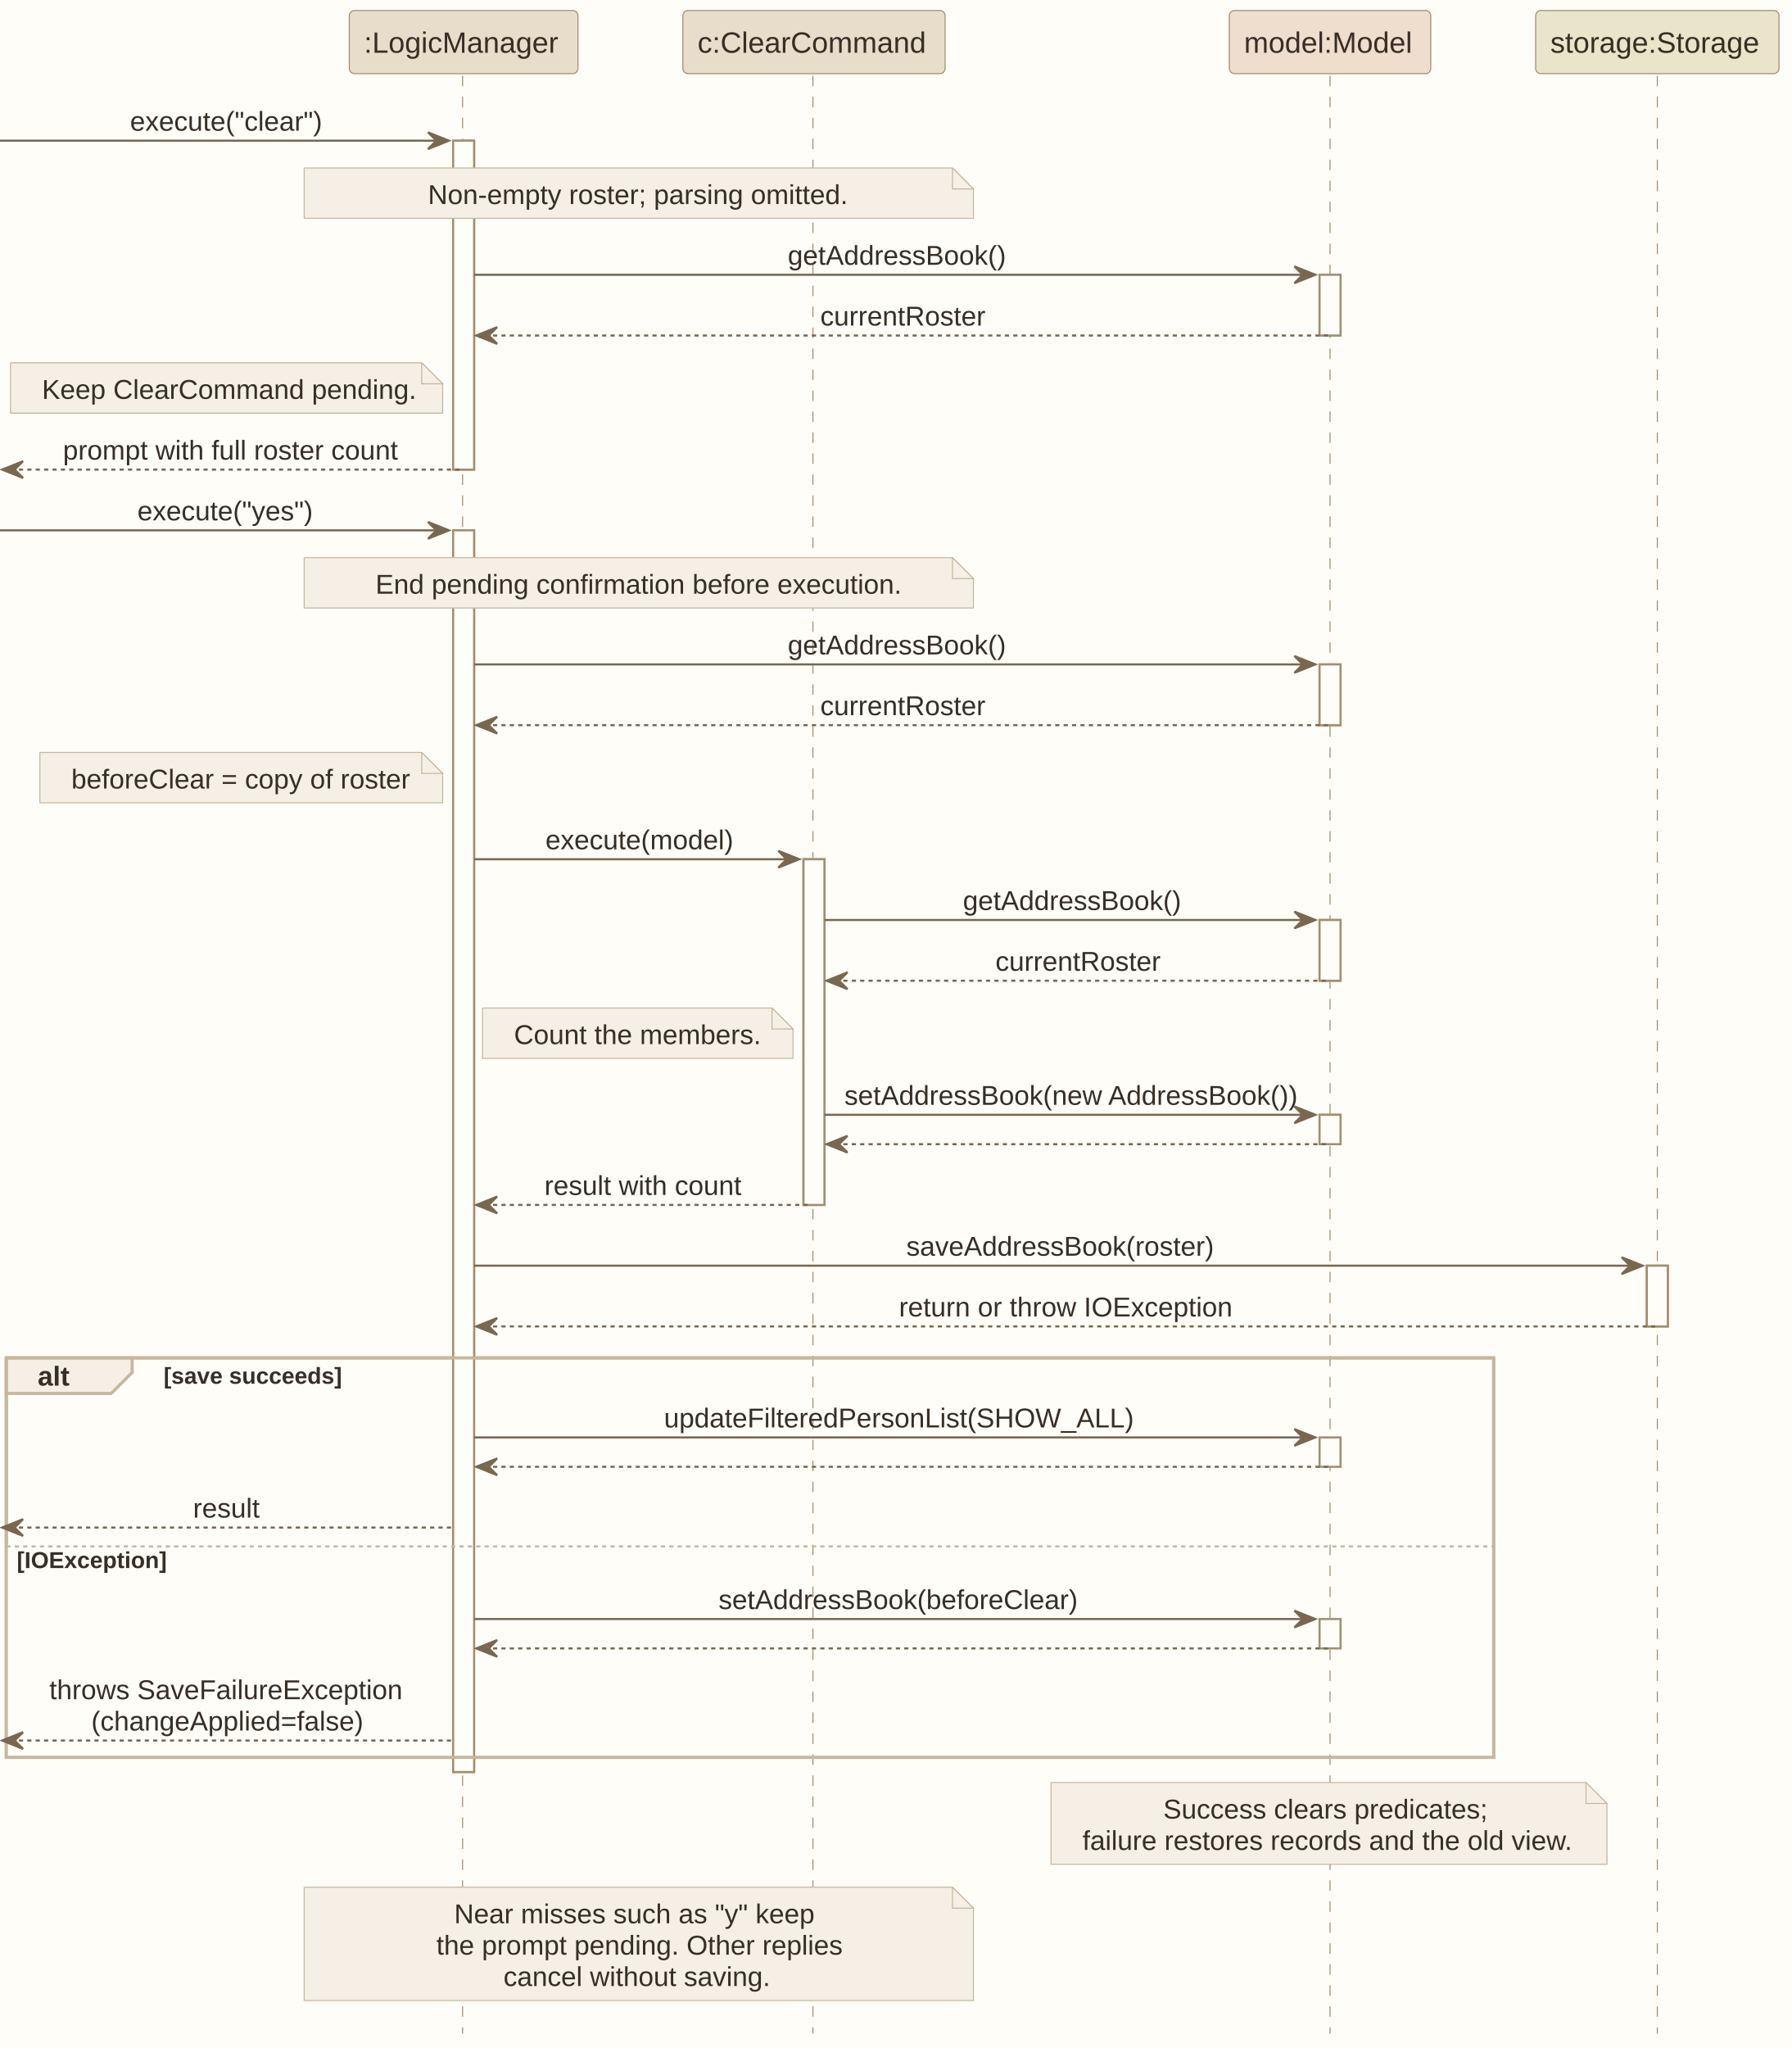
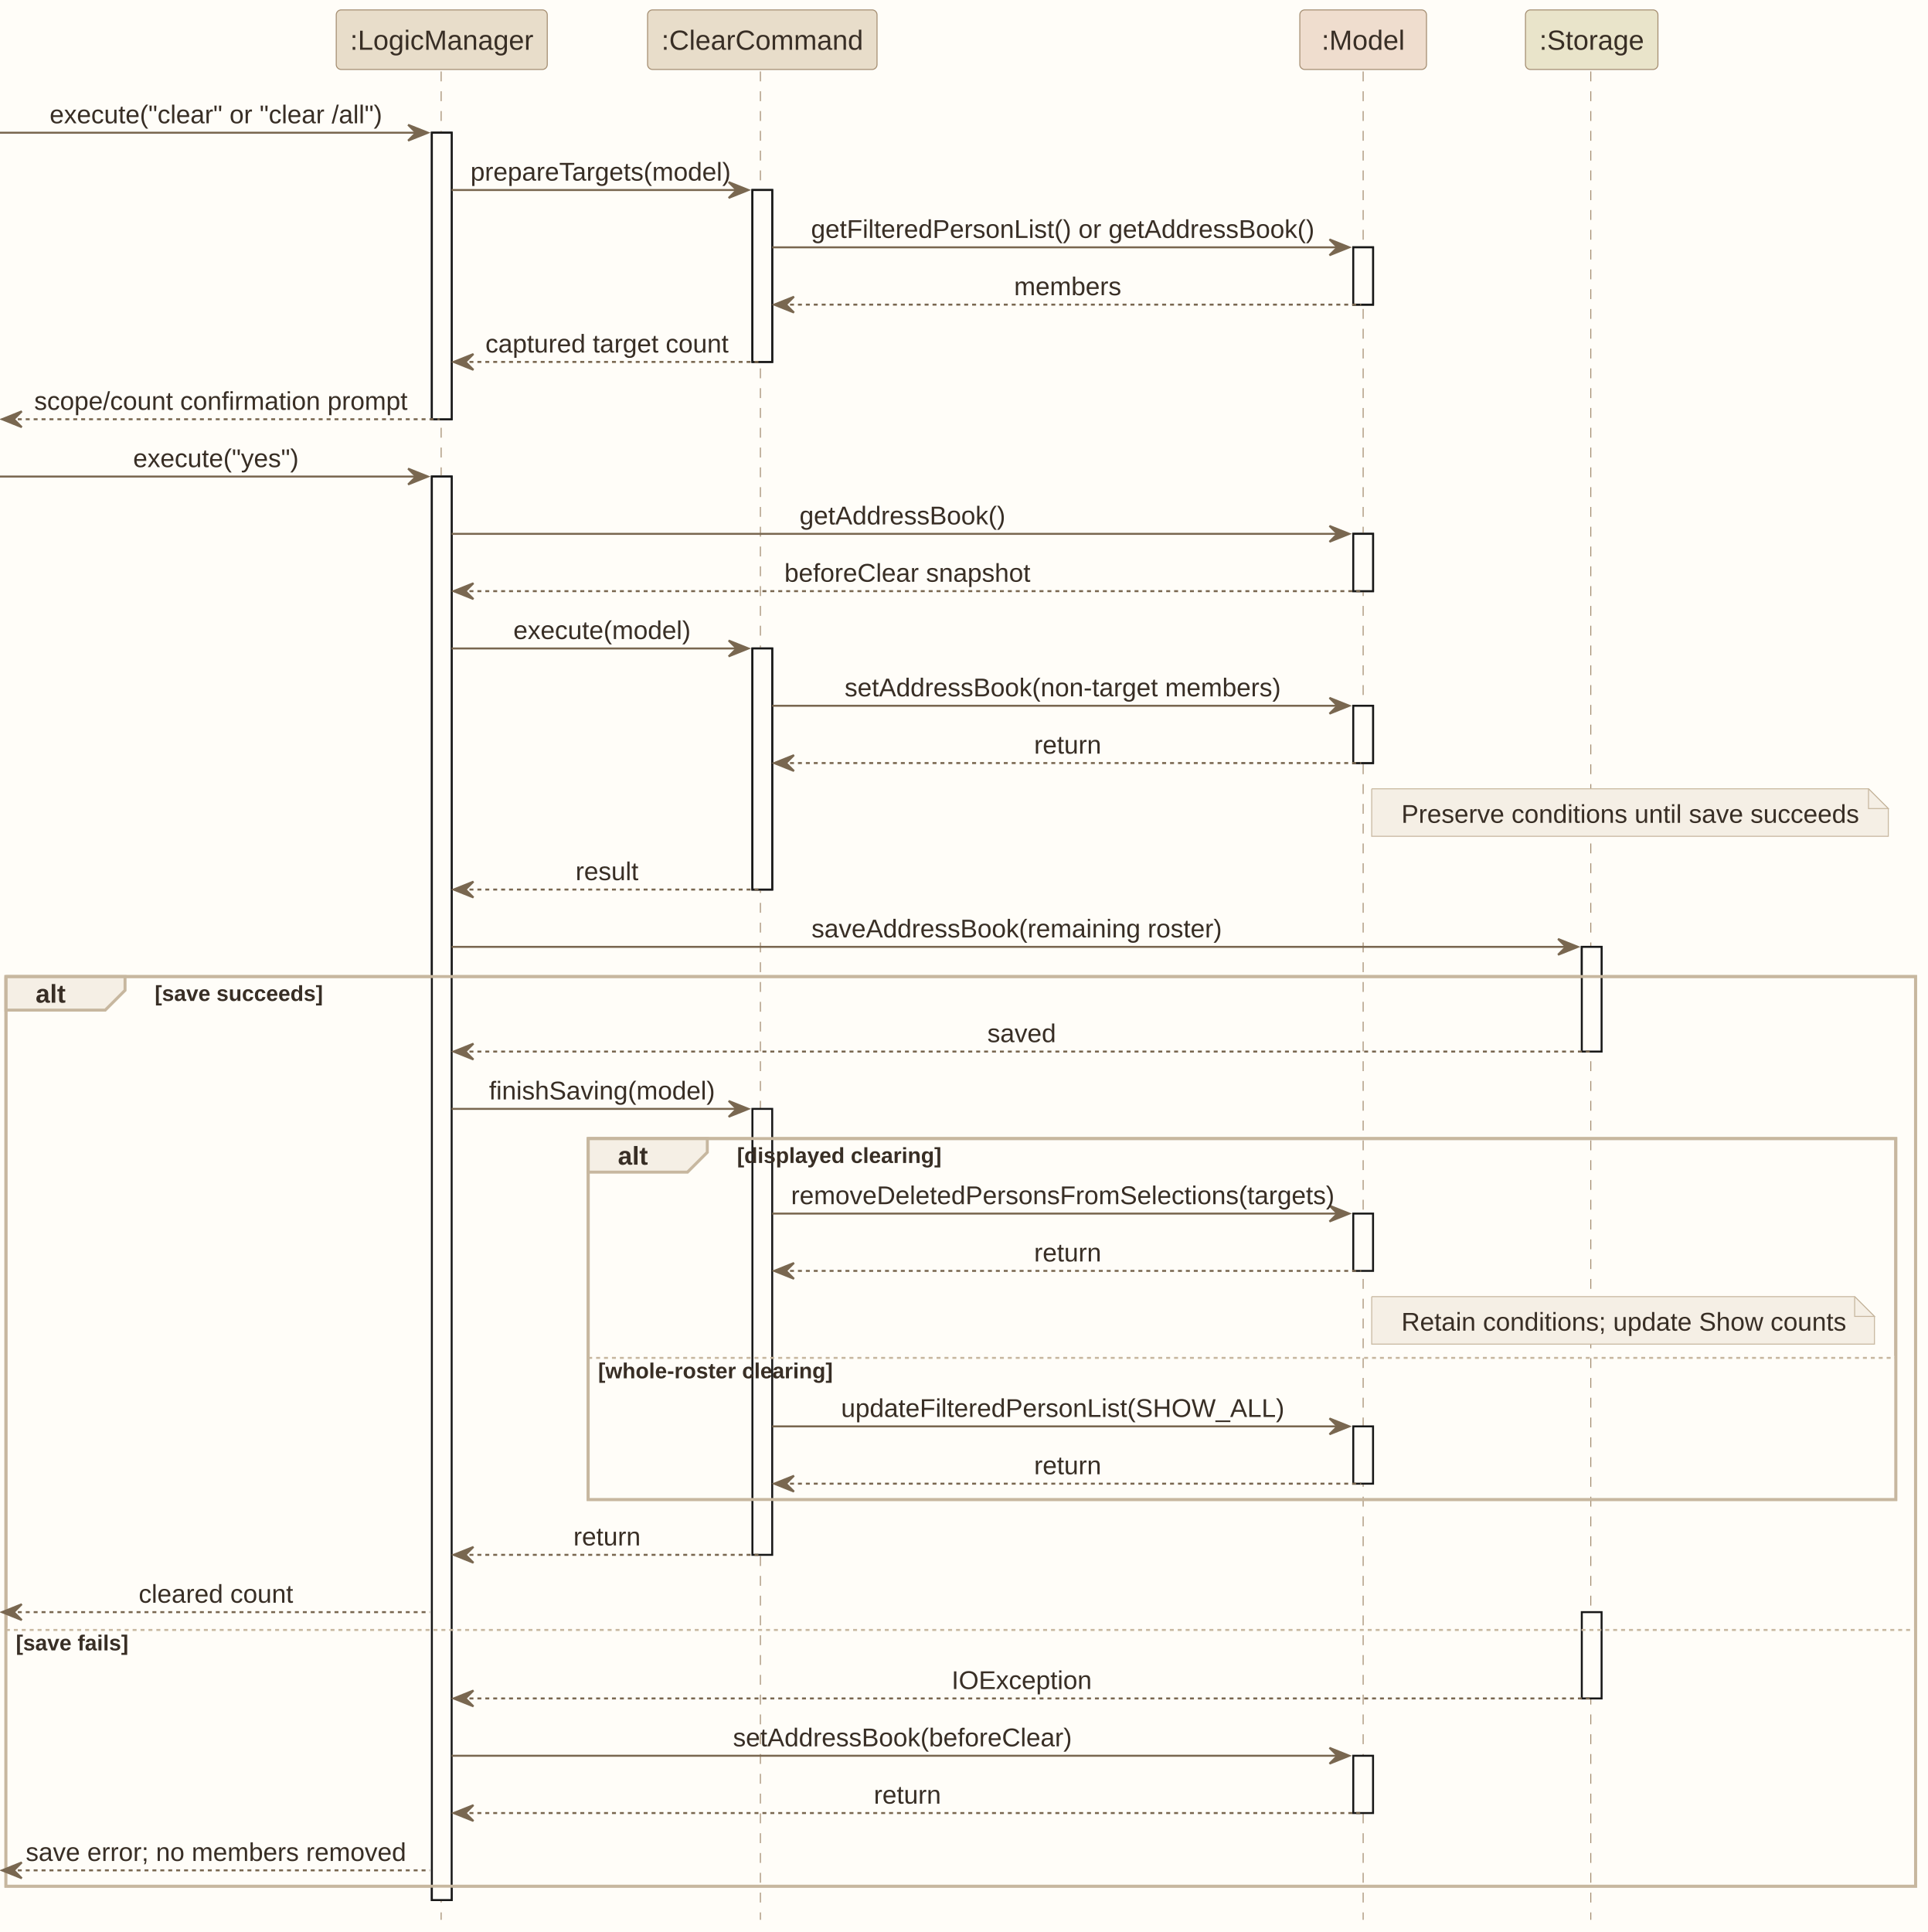
- <svg xmlns="http://www.w3.org/2000/svg" contentStyleType="text/css" height="976px" preserveAspectRatio="none" style="width:854px;height:976px;background:#FFFDF8;" version="1.1" viewBox="0 0 854 976" width="854px" zoomAndPan="magnify">
+ <svg xmlns="http://www.w3.org/2000/svg" contentStyleType="text/css" data-diagram-type="SEQUENCE" height="976px" preserveAspectRatio="none" style="width:974px;height:976px;background:#FFFDF8;" version="1.1" viewBox="0 0 974 976" width="974px" zoomAndPan="magnify">
  <defs />
  <g>
-     <rect fill="#FFFDF8" height="976" style="stroke:none;stroke-width:1.0;" width="854" x="0" y="0" />
-     <rect fill="#FFFDF8" height="156.744" style="stroke:#A48D71;stroke-width:1.0;" width="10" x="216" y="67.047" />
-     <rect fill="#FFFDF8" height="591.726" style="stroke:#A48D71;stroke-width:1.0;" width="10" x="216" y="252.74" />
-     <rect fill="#FFFDF8" height="164.744" style="stroke:#A48D71;stroke-width:1.0;" width="10" x="383" y="409.483" />
-     <rect fill="#FFFDF8" height="28.949" style="stroke:#A48D71;stroke-width:1.0;" width="10" x="629" y="130.945" />
-     <rect fill="#FFFDF8" height="28.949" style="stroke:#A48D71;stroke-width:1.0;" width="10" x="629" y="316.637" />
-     <rect fill="#FFFDF8" height="28.949" style="stroke:#A48D71;stroke-width:1.0;" width="10" x="629" y="438.432" />
-     <rect fill="#FFFDF8" height="14" style="stroke:#A48D71;stroke-width:1.0;" width="10" x="629" y="531.278" />
-     <rect fill="#FFFDF8" height="14" style="stroke:#A48D71;stroke-width:1.0;" width="10" x="629" y="685.022" />
-     <rect fill="#FFFDF8" height="14" style="stroke:#A48D71;stroke-width:1.0;" width="10" x="629" y="771.568" />
-     <rect fill="#FFFDF8" height="28.949" style="stroke:#A48D71;stroke-width:1.0;" width="10" x="785" y="603.176" />
-     <rect fill="#FFFDF8" height="190.341" style="stroke:#C7B79F;stroke-width:1.5;" width="709" x="3" y="647.125" />
-     <rect fill="#FFFDF8" height="101.495" style="stroke:none;stroke-width:1.0;" width="709" x="3" y="735.971" />
-     <line style="stroke:#A48D71;stroke-width:0.5;stroke-dasharray:5.0,5.0;" x1="220.5" x2="220.5" y1="36.099" y2="969.21" />
-     <line style="stroke:#A48D71;stroke-width:0.5;stroke-dasharray:5.0,5.0;" x1="387.5" x2="387.5" y1="36.099" y2="969.21" />
-     <line style="stroke:#A48D71;stroke-width:0.5;stroke-dasharray:5.0,5.0;" x1="634" x2="634" y1="36.099" y2="969.21" />
-     <line style="stroke:#A48D71;stroke-width:0.5;stroke-dasharray:5.0,5.0;" x1="790" x2="790" y1="36.099" y2="969.21" />
-     <rect fill="#E8DDCA" height="30.099" rx="2.5" ry="2.5" style="stroke:#A48D71;stroke-width:0.5;" width="109" x="166.5" y="5" />
-     <text fill="#382E25" font-family="Arial" font-size="14" lengthAdjust="spacing" textLength="95" x="173.5" y="25.132">:LogicManager</text>
-     <rect fill="#E8DDCA" height="30.099" rx="2.5" ry="2.5" style="stroke:#A48D71;stroke-width:0.5;" width="125" x="325.5" y="5" />
-     <text fill="#382E25" font-family="Arial" font-size="14" lengthAdjust="spacing" textLength="111" x="332.5" y="25.132">c:ClearCommand</text>
-     <rect fill="#EFDDCE" height="30.099" rx="2.5" ry="2.5" style="stroke:#A48D71;stroke-width:0.5;" width="96" x="586" y="5" />
-     <text fill="#382E25" font-family="Arial" font-size="14" lengthAdjust="spacing" textLength="82" x="593" y="25.132">model:Model</text>
-     <rect fill="#E9E4CA" height="30.099" rx="2.5" ry="2.5" style="stroke:#A48D71;stroke-width:0.5;" width="116" x="732" y="5" />
-     <text fill="#382E25" font-family="Arial" font-size="14" lengthAdjust="spacing" textLength="102" x="739" y="25.132">storage:Storage</text>
-     <rect fill="#FFFDF8" height="156.744" style="stroke:#A48D71;stroke-width:1.0;" width="10" x="216" y="67.047" />
-     <rect fill="#FFFDF8" height="591.726" style="stroke:#A48D71;stroke-width:1.0;" width="10" x="216" y="252.74" />
-     <rect fill="#FFFDF8" height="164.744" style="stroke:#A48D71;stroke-width:1.0;" width="10" x="383" y="409.483" />
-     <rect fill="#FFFDF8" height="28.949" style="stroke:#A48D71;stroke-width:1.0;" width="10" x="629" y="130.945" />
-     <rect fill="#FFFDF8" height="28.949" style="stroke:#A48D71;stroke-width:1.0;" width="10" x="629" y="316.637" />
-     <rect fill="#FFFDF8" height="28.949" style="stroke:#A48D71;stroke-width:1.0;" width="10" x="629" y="438.432" />
-     <rect fill="#FFFDF8" height="14" style="stroke:#A48D71;stroke-width:1.0;" width="10" x="629" y="531.278" />
-     <rect fill="#FFFDF8" height="14" style="stroke:#A48D71;stroke-width:1.0;" width="10" x="629" y="685.022" />
-     <rect fill="#FFFDF8" height="14" style="stroke:#A48D71;stroke-width:1.0;" width="10" x="629" y="771.568" />
-     <rect fill="#FFFDF8" height="28.949" style="stroke:#A48D71;stroke-width:1.0;" width="10" x="785" y="603.176" />
-     <polygon fill="#796750" points="204,63.047,214,67.047,204,71.047,208,67.047" style="stroke:#796750;stroke-width:1.0;" />
-     <line style="stroke:#796750;stroke-width:1.0;" x1="0" x2="210" y1="67.047" y2="67.047" />
-     <text fill="#382E25" font-family="Arial" font-size="13" lengthAdjust="spacing" textLength="92" x="62" y="62.292">execute("clear")</text>
-     <path d="M145,80.047 L145,104.047 L464,104.047 L464,90.047 L454,80.047 L145,80.047 " fill="#F5EFE5" style="stroke:#C7B79F;stroke-width:0.5;" />
-     <path d="M454,80.047 L454,90.047 L464,90.047 L454,80.047 " fill="#F5EFE5" style="stroke:#C7B79F;stroke-width:0.5;" />
-     <text fill="#382E25" font-family="Arial" font-size="13" lengthAdjust="spacing" textLength="201" x="204" y="97.241">Non-empty roster; parsing omitted.</text>
-     <polygon fill="#796750" points="617,126.945,627,130.945,617,134.945,621,130.945" style="stroke:#796750;stroke-width:1.0;" />
-     <line style="stroke:#796750;stroke-width:1.0;" x1="226" x2="623" y1="130.945" y2="130.945" />
-     <text fill="#382E25" font-family="Arial" font-size="13" lengthAdjust="spacing" textLength="104" x="375.5" y="126.19">getAddressBook()</text>
-     <polygon fill="#796750" points="237,155.894,227,159.894,237,163.894,233,159.894" style="stroke:#796750;stroke-width:1.0;" />
-     <line style="stroke:#796750;stroke-width:1.0;stroke-dasharray:2.0,2.0;" x1="231" x2="633" y1="159.894" y2="159.894" />
-     <text fill="#382E25" font-family="Arial" font-size="13" lengthAdjust="spacing" textLength="78" x="391" y="155.139">currentRoster</text>
-     <path d="M5,172.894 L5,196.894 L211,196.894 L211,182.894 L201,172.894 L5,172.894 " fill="#F5EFE5" style="stroke:#C7B79F;stroke-width:0.5;" />
-     <path d="M201,172.894 L201,182.894 L211,182.894 L201,172.894 " fill="#F5EFE5" style="stroke:#C7B79F;stroke-width:0.5;" />
-     <text fill="#382E25" font-family="Arial" font-size="13" lengthAdjust="spacing" textLength="176" x="20" y="190.087">Keep ClearCommand pending.</text>
-     <polygon fill="#796750" points="11,219.791,1,223.791,11,227.791,7,223.791" style="stroke:#796750;stroke-width:1.0;" />
-     <line style="stroke:#796750;stroke-width:1.0;stroke-dasharray:2.0,2.0;" x1="5" x2="220" y1="223.791" y2="223.791" />
-     <text fill="#382E25" font-family="Arial" font-size="13" lengthAdjust="spacing" textLength="161" x="30" y="219.036">prompt with full roster count</text>
-     <polygon fill="#796750" points="204,248.74,214,252.74,204,256.74,208,252.74" style="stroke:#796750;stroke-width:1.0;" />
-     <line style="stroke:#796750;stroke-width:1.0;" x1="0" x2="210" y1="252.74" y2="252.74" />
-     <text fill="#382E25" font-family="Arial" font-size="13" lengthAdjust="spacing" textLength="85" x="65.5" y="247.985">execute("yes")</text>
-     <path d="M145,265.74 L145,289.74 L464,289.74 L464,275.74 L454,265.74 L145,265.74 " fill="#F5EFE5" style="stroke:#C7B79F;stroke-width:0.5;" />
-     <path d="M454,265.74 L454,275.74 L464,275.74 L454,265.74 " fill="#F5EFE5" style="stroke:#C7B79F;stroke-width:0.5;" />
-     <text fill="#382E25" font-family="Arial" font-size="13" lengthAdjust="spacing" textLength="251" x="179" y="282.934">End pending confirmation before execution.</text>
-     <polygon fill="#796750" points="617,312.637,627,316.637,617,320.637,621,316.637" style="stroke:#796750;stroke-width:1.0;" />
-     <line style="stroke:#796750;stroke-width:1.0;" x1="226" x2="623" y1="316.637" y2="316.637" />
-     <text fill="#382E25" font-family="Arial" font-size="13" lengthAdjust="spacing" textLength="104" x="375.5" y="311.882">getAddressBook()</text>
-     <polygon fill="#796750" points="237,341.586,227,345.586,237,349.586,233,345.586" style="stroke:#796750;stroke-width:1.0;" />
-     <line style="stroke:#796750;stroke-width:1.0;stroke-dasharray:2.0,2.0;" x1="231" x2="633" y1="345.586" y2="345.586" />
-     <text fill="#382E25" font-family="Arial" font-size="13" lengthAdjust="spacing" textLength="78" x="391" y="340.831">currentRoster</text>
-     <path d="M19,358.586 L19,382.586 L211,382.586 L211,368.586 L201,358.586 L19,358.586 " fill="#F5EFE5" style="stroke:#C7B79F;stroke-width:0.5;" />
-     <path d="M201,358.586 L201,368.586 L211,368.586 L201,358.586 " fill="#F5EFE5" style="stroke:#C7B79F;stroke-width:0.5;" />
-     <text fill="#382E25" font-family="Arial" font-size="13" lengthAdjust="spacing" textLength="162" x="34" y="375.78">beforeClear = copy of roster</text>
-     <polygon fill="#796750" points="371,405.483,381,409.483,371,413.483,375,409.483" style="stroke:#796750;stroke-width:1.0;" />
-     <line style="stroke:#796750;stroke-width:1.0;" x1="226" x2="377" y1="409.483" y2="409.483" />
-     <text fill="#382E25" font-family="Arial" font-size="13" lengthAdjust="spacing" textLength="89" x="260" y="404.728">execute(model)</text>
-     <polygon fill="#796750" points="617,434.432,627,438.432,617,442.432,621,438.432" style="stroke:#796750;stroke-width:1.0;" />
-     <line style="stroke:#796750;stroke-width:1.0;" x1="393" x2="623" y1="438.432" y2="438.432" />
-     <text fill="#382E25" font-family="Arial" font-size="13" lengthAdjust="spacing" textLength="104" x="459" y="433.677">getAddressBook()</text>
-     <polygon fill="#796750" points="404,463.381,394,467.381,404,471.381,400,467.381" style="stroke:#796750;stroke-width:1.0;" />
-     <line style="stroke:#796750;stroke-width:1.0;stroke-dasharray:2.0,2.0;" x1="398" x2="633" y1="467.381" y2="467.381" />
-     <text fill="#382E25" font-family="Arial" font-size="13" lengthAdjust="spacing" textLength="78" x="474.5" y="462.626">currentRoster</text>
-     <path d="M230,480.381 L230,504.381 L378,504.381 L378,490.381 L368,480.381 L230,480.381 " fill="#F5EFE5" style="stroke:#C7B79F;stroke-width:0.5;" />
-     <path d="M368,480.381 L368,490.381 L378,490.381 L368,480.381 " fill="#F5EFE5" style="stroke:#C7B79F;stroke-width:0.5;" />
-     <text fill="#382E25" font-family="Arial" font-size="13" lengthAdjust="spacing" textLength="118" x="245" y="497.575">Count the members.</text>
-     <polygon fill="#796750" points="617,527.278,627,531.278,617,535.278,621,531.278" style="stroke:#796750;stroke-width:1.0;" />
-     <line style="stroke:#796750;stroke-width:1.0;" x1="393" x2="623" y1="531.278" y2="531.278" />
-     <text fill="#382E25" font-family="Arial" font-size="13" lengthAdjust="spacing" textLength="217" x="402.5" y="526.523">setAddressBook(new AddressBook())</text>
-     <polygon fill="#796750" points="404,541.278,394,545.278,404,549.278,400,545.278" style="stroke:#796750;stroke-width:1.0;" />
-     <line style="stroke:#796750;stroke-width:1.0;stroke-dasharray:2.0,2.0;" x1="398" x2="633" y1="545.278" y2="545.278" />
-     <polygon fill="#796750" points="237,570.227,227,574.227,237,578.227,233,574.227" style="stroke:#796750;stroke-width:1.0;" />
-     <line style="stroke:#796750;stroke-width:1.0;stroke-dasharray:2.0,2.0;" x1="231" x2="387" y1="574.227" y2="574.227" />
-     <text fill="#382E25" font-family="Arial" font-size="13" lengthAdjust="spacing" textLength="95" x="259.5" y="569.472">result with count</text>
-     <polygon fill="#796750" points="773,599.176,783,603.176,773,607.176,777,603.176" style="stroke:#796750;stroke-width:1.0;" />
-     <line style="stroke:#796750;stroke-width:1.0;" x1="226" x2="779" y1="603.176" y2="603.176" />
-     <text fill="#382E25" font-family="Arial" font-size="13" lengthAdjust="spacing" textLength="147" x="432" y="598.421">saveAddressBook(roster)</text>
-     <polygon fill="#796750" points="237,628.125,227,632.125,237,636.125,233,632.125" style="stroke:#796750;stroke-width:1.0;" />
-     <line style="stroke:#796750;stroke-width:1.0;stroke-dasharray:2.0,2.0;" x1="231" x2="789" y1="632.125" y2="632.125" />
-     <text fill="#382E25" font-family="Arial" font-size="13" lengthAdjust="spacing" textLength="159" x="428.5" y="627.37">return or throw IOException</text>
-     <path d="M3,647.125 L63,647.125 L63,654.073 L53,664.073 L3,664.073 L3,647.125 " fill="#F5EFE5" style="stroke:#C7B79F;stroke-width:1.5;" />
-     <rect fill="none" height="190.341" style="stroke:#C7B79F;stroke-width:1.5;" width="709" x="3" y="647.125" />
-     <text fill="#382E25" font-family="Arial" font-size="13" font-weight="bold" lengthAdjust="spacing" textLength="15" x="18" y="660.318">alt</text>
-     <text fill="#382E25" font-family="Arial" font-size="11" font-weight="bold" lengthAdjust="spacing" textLength="85" x="78" y="659.442">[save succeeds]</text>
-     <polygon fill="#796750" points="617,681.022,627,685.022,617,689.022,621,685.022" style="stroke:#796750;stroke-width:1.0;" />
-     <line style="stroke:#796750;stroke-width:1.0;" x1="226" x2="623" y1="685.022" y2="685.022" />
-     <text fill="#382E25" font-family="Arial" font-size="13" lengthAdjust="spacing" textLength="222" x="316.5" y="680.267">updateFilteredPersonList(SHOW_ALL)</text>
-     <polygon fill="#796750" points="237,695.022,227,699.022,237,703.022,233,699.022" style="stroke:#796750;stroke-width:1.0;" />
-     <line style="stroke:#796750;stroke-width:1.0;stroke-dasharray:2.0,2.0;" x1="231" x2="633" y1="699.022" y2="699.022" />
-     <polygon fill="#796750" points="11,723.971,1,727.971,11,731.971,7,727.971" style="stroke:#796750;stroke-width:1.0;" />
-     <line style="stroke:#796750;stroke-width:1.0;stroke-dasharray:2.0,2.0;" x1="5" x2="215" y1="727.971" y2="727.971" />
-     <text fill="#382E25" font-family="Arial" font-size="13" lengthAdjust="spacing" textLength="32" x="92" y="723.216">result</text>
-     <line style="stroke:#C7B79F;stroke-width:1.0;stroke-dasharray:2.0,2.0;" x1="3" x2="712" y1="736.971" y2="736.971" />
-     <text fill="#382E25" font-family="Arial" font-size="11" font-weight="bold" lengthAdjust="spacing" textLength="73" x="8" y="747.289">[IOException]</text>
-     <polygon fill="#796750" points="617,767.568,627,771.568,617,775.568,621,771.568" style="stroke:#796750;stroke-width:1.0;" />
-     <line style="stroke:#796750;stroke-width:1.0;" x1="226" x2="623" y1="771.568" y2="771.568" />
-     <text fill="#382E25" font-family="Arial" font-size="13" lengthAdjust="spacing" textLength="170" x="342.5" y="766.813">setAddressBook(beforeClear)</text>
-     <polygon fill="#796750" points="237,781.568,227,785.568,237,789.568,233,785.568" style="stroke:#796750;stroke-width:1.0;" />
-     <line style="stroke:#796750;stroke-width:1.0;stroke-dasharray:2.0,2.0;" x1="231" x2="633" y1="785.568" y2="785.568" />
-     <polygon fill="#796750" points="11,825.466,1,829.466,11,833.466,7,829.466" style="stroke:#796750;stroke-width:1.0;" />
-     <line style="stroke:#796750;stroke-width:1.0;stroke-dasharray:2.0,2.0;" x1="5" x2="215" y1="829.466" y2="829.466" />
-     <text fill="#382E25" font-family="Arial" font-size="13" lengthAdjust="spacing" textLength="169" x="23.5" y="809.762">throws SaveFailureException</text>
-     <text fill="#382E25" font-family="Arial" font-size="13" lengthAdjust="spacing" textLength="129" x="43.5" y="824.711">(changeApplied=false)</text>
-     <path d="M501,849.466 L501,888.466 L766,888.466 L766,859.466 L756,849.466 L501,849.466 " fill="#F5EFE5" style="stroke:#C7B79F;stroke-width:0.5;" />
-     <path d="M756,849.466 L756,859.466 L766,859.466 L756,849.466 " fill="#F5EFE5" style="stroke:#C7B79F;stroke-width:0.5;" />
-     <text fill="#382E25" font-family="Arial" font-size="13" lengthAdjust="spacing" textLength="158" x="554.5" y="866.66">Success clears predicates;</text>
-     <text fill="#382E25" font-family="Arial" font-size="13" lengthAdjust="spacing" textLength="235" x="516" y="881.608">failure restores records and the old view.</text>
-     <path d="M145,899.363 L145,953.363 L464,953.363 L464,909.363 L454,899.363 L145,899.363 " fill="#F5EFE5" style="stroke:#C7B79F;stroke-width:0.5;" />
-     <path d="M454,899.363 L454,909.363 L464,909.363 L454,899.363 " fill="#F5EFE5" style="stroke:#C7B79F;stroke-width:0.5;" />
-     <text fill="#382E25" font-family="Arial" font-size="13" lengthAdjust="spacing" textLength="176" x="216.5" y="916.557">Near misses such as "y" keep</text>
-     <text fill="#382E25" font-family="Arial" font-size="13" lengthAdjust="spacing" textLength="193" x="208" y="931.506">the prompt pending. Other replies</text>
-     <text fill="#382E25" font-family="Arial" font-size="13" lengthAdjust="spacing" textLength="129" x="240" y="946.455">cancel without saving.</text>
+     <rect fill="#FFFDF8" height="976" style="stroke:none;stroke-width:1;" width="974" x="0" y="0" />
+     <g>
+       <rect fill="#FFFDF8" height="144.744" style="stroke:#181818;stroke-width:1;" width="10" x="218.182" y="67.047" />
+     </g>
+     <g>
+       <rect fill="#FFFDF8" height="719.119" style="stroke:#181818;stroke-width:1;" width="10" x="218.182" y="240.74" />
+     </g>
+     <g>
+       <rect fill="#FFFDF8" height="86.846" style="stroke:#181818;stroke-width:1;" width="10" x="380.127" y="95.996" />
+     </g>
+     <g>
+       <rect fill="#FFFDF8" height="121.795" style="stroke:#181818;stroke-width:1;" width="10" x="380.127" y="327.586" />
+     </g>
+     <g>
+       <rect fill="#FFFDF8" height="225.29" style="stroke:#181818;stroke-width:1;" width="10" x="380.127" y="560.176" />
+     </g>
+     <g>
+       <rect fill="#FFFDF8" height="28.949" style="stroke:#181818;stroke-width:1;" width="10" x="683.682" y="124.945" />
+     </g>
+     <g>
+       <rect fill="#FFFDF8" height="28.949" style="stroke:#181818;stroke-width:1;" width="10" x="683.682" y="269.688" />
+     </g>
+     <g>
+       <rect fill="#FFFDF8" height="28.949" style="stroke:#181818;stroke-width:1;" width="10" x="683.682" y="356.535" />
+     </g>
+     <g>
+       <rect fill="#FFFDF8" height="28.949" style="stroke:#181818;stroke-width:1;" width="10" x="683.682" y="613.073" />
+     </g>
+     <g>
+       <rect fill="#FFFDF8" height="28.949" style="stroke:#181818;stroke-width:1;" width="10" x="683.682" y="720.568" />
+     </g>
+     <g>
+       <rect fill="#FFFDF8" height="28.949" style="stroke:#181818;stroke-width:1;" width="10" x="683.682" y="886.961" />
+     </g>
+     <g>
+       <rect fill="#FFFDF8" height="52.898" style="stroke:#181818;stroke-width:1;" width="10" x="799.144" y="478.33" />
+     </g>
+     <g>
+       <rect fill="#FFFDF8" height="43.598" style="stroke:#181818;stroke-width:1;" width="10" x="799.144" y="814.415" />
+     </g>
+     <rect fill="#FFFDF8" height="459.529" style="stroke:#C7B79F;stroke-width:1.5;" width="964.758" x="3" y="493.33" />
+     <rect fill="#FFFDF8" height="182.341" style="stroke:#C7B79F;stroke-width:1.5;" width="660.593" x="297.165" y="575.176" />
+     <rect fill="#FFFDF8" height="72.546" style="stroke:none;stroke-width:1;" width="660.593" x="297.165" y="684.971" />
+     <rect fill="#FFFDF8" height="130.444" style="stroke:none;stroke-width:1;" width="964.758" x="3" y="822.415" />
+     <g class="participant-lifeline" data-entity-uid="part1" data-qualified-name="Logic" id="part1-lifeline">
+       <g>
+         <rect fill="#000000" fill-opacity="0" height="933.76" width="8" x="219.182" y="36.099" />
+         <line style="stroke:#A48D71;stroke-width:0.5;stroke-dasharray:5,5;" x1="222.875" x2="222.875" y1="36.099" y2="969.858" />
+       </g>
+     </g>
+     <g class="participant-lifeline" data-entity-uid="part2" data-qualified-name="Clear" id="part2-lifeline">
+       <g>
+         <rect fill="#000000" fill-opacity="0" height="933.76" width="8" x="381.127" y="36.099" />
+         <line style="stroke:#A48D71;stroke-width:0.5;stroke-dasharray:5,5;" x1="384.165" x2="384.165" y1="36.099" y2="969.858" />
+       </g>
+     </g>
+     <g class="participant-lifeline" data-entity-uid="part3" data-qualified-name="Model" id="part3-lifeline">
+       <g>
+         <rect fill="#000000" fill-opacity="0" height="933.76" width="8" x="684.682" y="36.099" />
+         <line style="stroke:#A48D71;stroke-width:0.5;stroke-dasharray:5,5;" x1="688.682" x2="688.682" y1="36.099" y2="969.858" />
+       </g>
+     </g>
+     <g class="participant-lifeline" data-entity-uid="part4" data-qualified-name="Storage" id="part4-lifeline">
+       <g>
+         <rect fill="#000000" fill-opacity="0" height="933.76" width="8" x="800.144" y="36.099" />
+         <line style="stroke:#A48D71;stroke-width:0.5;stroke-dasharray:5,5;" x1="803.682" x2="803.682" y1="36.099" y2="969.858" />
+       </g>
+     </g>
+     <g class="participant participant-head" data-entity-uid="part1" data-qualified-name="Logic" id="part1-head">
+       <rect fill="#E8DDCA" height="30.099" rx="2.5" ry="2.5" style="stroke:#A48D71;stroke-width:0.5;" width="106.613" x="169.875" y="5" />
+       <text fill="#382E25" font-family="Arial" font-size="14" lengthAdjust="spacing" textLength="92.613" x="176.875" y="25.132">:LogicManager</text>
+     </g>
+     <g class="participant participant-head" data-entity-uid="part2" data-qualified-name="Clear" id="part2-head">
+       <rect fill="#E8DDCA" height="30.099" rx="2.5" ry="2.5" style="stroke:#A48D71;stroke-width:0.5;" width="115.924" x="327.165" y="5" />
+       <text fill="#382E25" font-family="Arial" font-size="14" lengthAdjust="spacing" textLength="101.924" x="334.165" y="25.132">:ClearCommand</text>
+     </g>
+     <g class="participant participant-head" data-entity-uid="part3" data-qualified-name="Model" id="part3-head">
+       <rect fill="#EFDDCE" height="30.099" rx="2.5" ry="2.5" style="stroke:#A48D71;stroke-width:0.5;" width="64" x="656.682" y="5" />
+       <text fill="#382E25" font-family="Arial" font-size="14" lengthAdjust="spacing" textLength="42.02" x="667.672" y="25.132">:Model</text>
+     </g>
+     <g class="participant participant-head" data-entity-uid="part4" data-qualified-name="Storage" id="part4-head">
+       <rect fill="#E9E4CA" height="30.099" rx="2.5" ry="2.5" style="stroke:#A48D71;stroke-width:0.5;" width="66.924" x="770.682" y="5" />
+       <text fill="#382E25" font-family="Arial" font-size="14" lengthAdjust="spacing" textLength="52.924" x="777.682" y="25.132">:Storage</text>
+     </g>
+     <g>
+       <rect fill="#FFFDF8" height="144.744" style="stroke:#181818;stroke-width:1;" width="10" x="218.182" y="67.047" />
+     </g>
+     <g>
+       <rect fill="#FFFDF8" height="719.119" style="stroke:#181818;stroke-width:1;" width="10" x="218.182" y="240.74" />
+     </g>
+     <g>
+       <rect fill="#FFFDF8" height="86.846" style="stroke:#181818;stroke-width:1;" width="10" x="380.127" y="95.996" />
+     </g>
+     <g>
+       <rect fill="#FFFDF8" height="121.795" style="stroke:#181818;stroke-width:1;" width="10" x="380.127" y="327.586" />
+     </g>
+     <g>
+       <rect fill="#FFFDF8" height="225.29" style="stroke:#181818;stroke-width:1;" width="10" x="380.127" y="560.176" />
+     </g>
+     <g>
+       <rect fill="#FFFDF8" height="28.949" style="stroke:#181818;stroke-width:1;" width="10" x="683.682" y="124.945" />
+     </g>
+     <g>
+       <rect fill="#FFFDF8" height="28.949" style="stroke:#181818;stroke-width:1;" width="10" x="683.682" y="269.688" />
+     </g>
+     <g>
+       <rect fill="#FFFDF8" height="28.949" style="stroke:#181818;stroke-width:1;" width="10" x="683.682" y="356.535" />
+     </g>
+     <g>
+       <rect fill="#FFFDF8" height="28.949" style="stroke:#181818;stroke-width:1;" width="10" x="683.682" y="613.073" />
+     </g>
+     <g>
+       <rect fill="#FFFDF8" height="28.949" style="stroke:#181818;stroke-width:1;" width="10" x="683.682" y="720.568" />
+     </g>
+     <g>
+       <rect fill="#FFFDF8" height="28.949" style="stroke:#181818;stroke-width:1;" width="10" x="683.682" y="886.961" />
+     </g>
+     <g>
+       <rect fill="#FFFDF8" height="52.898" style="stroke:#181818;stroke-width:1;" width="10" x="799.144" y="478.33" />
+     </g>
+     <g>
+       <rect fill="#FFFDF8" height="43.598" style="stroke:#181818;stroke-width:1;" width="10" x="799.144" y="814.415" />
+     </g>
+     <g class="message" data-entity-1="part1" data-entity-2="part1" id="msg1">
+       <polygon fill="#796750" points="206.182,63.047,216.182,67.047,206.182,71.047,210.182,67.047" style="stroke:#796750;stroke-width:1;" />
+       <line style="stroke:#796750;stroke-width:1;" x1="0" x2="212.182" y1="67.047" y2="67.047" />
+       <text fill="#382E25" font-family="Arial" font-size="13" lengthAdjust="spacing" textLength="168.016" x="25.083" y="62.292">execute("clear" or "clear /all")</text>
+     </g>
+     <g class="message" data-entity-1="part1" data-entity-2="part2" id="msg2">
+       <polygon fill="#796750" points="368.127,91.996,378.127,95.996,368.127,99.996,372.127,95.996" style="stroke:#796750;stroke-width:1;" />
+       <line style="stroke:#796750;stroke-width:1;" x1="228.182" x2="374.127" y1="95.996" y2="95.996" />
+       <text fill="#382E25" font-family="Arial" font-size="13" lengthAdjust="spacing" textLength="132.945" x="237.682" y="91.241">prepareTargets(model)</text>
+     </g>
+     <g class="message" data-entity-1="part2" data-entity-2="part3" id="msg3">
+       <polygon fill="#796750" points="671.682,120.945,681.682,124.945,671.682,128.945,675.682,124.945" style="stroke:#796750;stroke-width:1;" />
+       <line style="stroke:#796750;stroke-width:1;" x1="390.127" x2="677.682" y1="124.945" y2="124.945" />
+       <text fill="#382E25" font-family="Arial" font-size="13" lengthAdjust="spacing" textLength="254.332" x="409.739" y="120.19">getFilteredPersonList() or getAddressBook()</text>
+     </g>
+     <g class="message" data-entity-1="part3" data-entity-2="part2" id="msg4">
+       <polygon fill="#796750" points="401.127,149.894,391.127,153.894,401.127,157.894,397.127,153.894" style="stroke:#796750;stroke-width:1;" />
+       <line style="stroke:#796750;stroke-width:1;stroke-dasharray:2,2;" x1="395.127" x2="687.682" y1="153.894" y2="153.894" />
+       <text fill="#382E25" font-family="Arial" font-size="13" lengthAdjust="spacing" textLength="54.177" x="512.316" y="149.139">members</text>
+     </g>
+     <g class="message" data-entity-1="part2" data-entity-2="part1" id="msg5">
+       <polygon fill="#796750" points="239.182,178.842,229.182,182.842,239.182,186.842,235.182,182.842" style="stroke:#796750;stroke-width:1;" />
+       <line style="stroke:#796750;stroke-width:1;stroke-dasharray:2,2;" x1="233.182" x2="384.127" y1="182.842" y2="182.842" />
+       <text fill="#382E25" font-family="Arial" font-size="13" lengthAdjust="spacing" textLength="122.859" x="245.225" y="178.087">captured target count</text>
+     </g>
+     <g class="message" data-entity-1="part1" data-entity-2="part1" id="msg6">
+       <polygon fill="#796750" points="11,207.791,1,211.791,11,215.791,7,211.791" style="stroke:#796750;stroke-width:1;" />
+       <line style="stroke:#796750;stroke-width:1;stroke-dasharray:2,2;" x1="5" x2="222.182" y1="211.791" y2="211.791" />
+       <text fill="#382E25" font-family="Arial" font-size="13" lengthAdjust="spacing" textLength="188.595" x="17.293" y="207.036">scope/count confirmation prompt</text>
+     </g>
+     <g class="message" data-entity-1="part1" data-entity-2="part1" id="msg7">
+       <polygon fill="#796750" points="206.182,236.74,216.182,240.74,206.182,244.74,210.182,240.74" style="stroke:#796750;stroke-width:1;" />
+       <line style="stroke:#796750;stroke-width:1;" x1="0" x2="212.182" y1="240.74" y2="240.74" />
+       <text fill="#382E25" font-family="Arial" font-size="13" lengthAdjust="spacing" textLength="83.649" x="67.266" y="235.985">execute("yes")</text>
+     </g>
+     <g class="message" data-entity-1="part1" data-entity-2="part3" id="msg8">
+       <polygon fill="#796750" points="671.682,265.688,681.682,269.688,671.682,273.688,675.682,269.688" style="stroke:#796750;stroke-width:1;" />
+       <line style="stroke:#796750;stroke-width:1;" x1="228.182" x2="677.682" y1="269.688" y2="269.688" />
+       <text fill="#382E25" font-family="Arial" font-size="13" lengthAdjust="spacing" textLength="104.051" x="403.906" y="264.934">getAddressBook()</text>
+     </g>
+     <g class="message" data-entity-1="part3" data-entity-2="part1" id="msg9">
+       <polygon fill="#796750" points="239.182,294.637,229.182,298.637,239.182,302.637,235.182,298.637" style="stroke:#796750;stroke-width:1;" />
+       <line style="stroke:#796750;stroke-width:1;stroke-dasharray:2,2;" x1="233.182" x2="687.682" y1="298.637" y2="298.637" />
+       <text fill="#382E25" font-family="Arial" font-size="13" lengthAdjust="spacing" textLength="124.3" x="396.282" y="293.882">beforeClear snapshot</text>
+     </g>
+     <g class="message" data-entity-1="part1" data-entity-2="part2" id="msg10">
+       <polygon fill="#796750" points="368.127,323.586,378.127,327.586,368.127,331.586,372.127,327.586" style="stroke:#796750;stroke-width:1;" />
+       <line style="stroke:#796750;stroke-width:1;" x1="228.182" x2="374.127" y1="327.586" y2="327.586" />
+       <text fill="#382E25" font-family="Arial" font-size="13" lengthAdjust="spacing" textLength="89.597" x="259.356" y="322.831">execute(model)</text>
+     </g>
+     <g class="message" data-entity-1="part2" data-entity-2="part3" id="msg11">
+       <polygon fill="#796750" points="671.682,352.535,681.682,356.535,671.682,360.535,675.682,356.535" style="stroke:#796750;stroke-width:1;" />
+       <line style="stroke:#796750;stroke-width:1;" x1="390.127" x2="677.682" y1="356.535" y2="356.535" />
+       <text fill="#382E25" font-family="Arial" font-size="13" lengthAdjust="spacing" textLength="220.372" x="426.719" y="351.78">setAddressBook(non-target members)</text>
+     </g>
+     <g class="message" data-entity-1="part3" data-entity-2="part2" id="msg12">
+       <polygon fill="#796750" points="401.127,381.483,391.127,385.483,401.127,389.483,397.127,385.483" style="stroke:#796750;stroke-width:1;" />
+       <line style="stroke:#796750;stroke-width:1;stroke-dasharray:2,2;" x1="395.127" x2="687.682" y1="385.483" y2="385.483" />
+       <text fill="#382E25" font-family="Arial" font-size="13" lengthAdjust="spacing" textLength="33.96" x="522.425" y="380.728">return</text>
+     </g>
+     <path d="M693,398.483 L693,422.483 L954,422.483 L954,408.483 L944,398.483 L693,398.483" fill="#F5EFE5" style="stroke:#C7B79F;stroke-width:0.5;" />
+     <path d="M944,398.483 L944,408.483 L954,408.483 L944,398.483" fill="#F5EFE5" style="stroke:#C7B79F;stroke-width:0.5;" />
+     <text fill="#382E25" font-family="Arial" font-size="13" lengthAdjust="spacing" textLength="231.232" x="708" y="415.677">Preserve conditions until save succeeds</text>
+     <g class="message" data-entity-1="part2" data-entity-2="part1" id="msg13">
+       <polygon fill="#796750" points="239.182,445.381,229.182,449.381,239.182,453.381,235.182,449.381" style="stroke:#796750;stroke-width:1;" />
+       <line style="stroke:#796750;stroke-width:1;stroke-dasharray:2,2;" x1="233.182" x2="384.127" y1="449.381" y2="449.381" />
+       <text fill="#382E25" font-family="Arial" font-size="13" lengthAdjust="spacing" textLength="31.789" x="290.76" y="444.626">result</text>
+     </g>
+     <g class="message" data-entity-1="part1" data-entity-2="part4" id="msg14">
+       <polygon fill="#796750" points="787.144,474.33,797.144,478.33,787.144,482.33,791.144,478.33" style="stroke:#796750;stroke-width:1;" />
+       <line style="stroke:#796750;stroke-width:1;" x1="228.182" x2="793.144" y1="478.33" y2="478.33" />
+       <text fill="#382E25" font-family="Arial" font-size="13" lengthAdjust="spacing" textLength="207.365" x="409.98" y="473.575">saveAddressBook(remaining roster)</text>
+     </g>
+     <path d="M3,493.33 L63.171,493.33 L63.171,500.278 L53.171,510.278 L3,510.278 L3,493.33" fill="#F5EFE5" style="stroke:#C7B79F;stroke-width:1.5;" />
+     <rect fill="none" height="459.529" style="stroke:#C7B79F;stroke-width:1.5;" width="964.758" x="3" y="493.33" />
+     <text fill="#382E25" font-family="Arial" font-size="13" font-weight="bold" lengthAdjust="spacing" textLength="15.171" x="18" y="506.523">alt</text>
+     <text fill="#382E25" font-family="Arial" font-size="11" font-weight="bold" lengthAdjust="spacing" textLength="84.998" x="78.171" y="505.647">[save succeeds]</text>
+     <g class="message" data-entity-1="part4" data-entity-2="part1" id="msg15">
+       <polygon fill="#796750" points="239.182,527.227,229.182,531.227,239.182,535.227,235.182,531.227" style="stroke:#796750;stroke-width:1;" />
+       <line style="stroke:#796750;stroke-width:1;stroke-dasharray:2,2;" x1="233.182" x2="803.144" y1="531.227" y2="531.227" />
+       <text fill="#382E25" font-family="Arial" font-size="13" lengthAdjust="spacing" textLength="34.69" x="498.818" y="526.472">saved</text>
+     </g>
+     <g class="message" data-entity-1="part1" data-entity-2="part2" id="msg16">
+       <polygon fill="#796750" points="368.127,556.176,378.127,560.176,368.127,564.176,372.127,560.176" style="stroke:#796750;stroke-width:1;" />
+       <line style="stroke:#796750;stroke-width:1;" x1="228.182" x2="374.127" y1="560.176" y2="560.176" />
+       <text fill="#382E25" font-family="Arial" font-size="13" lengthAdjust="spacing" textLength="114.163" x="247.073" y="555.421">finishSaving(model)</text>
+     </g>
+     <path d="M297.165,575.176 L357.336,575.176 L357.336,582.125 L347.336,592.125 L297.165,592.125 L297.165,575.176" fill="#F5EFE5" style="stroke:#C7B79F;stroke-width:1.5;" />
+     <rect fill="none" height="182.341" style="stroke:#C7B79F;stroke-width:1.5;" width="660.593" x="297.165" y="575.176" />
+     <text fill="#382E25" font-family="Arial" font-size="13" font-weight="bold" lengthAdjust="spacing" textLength="15.171" x="312.165" y="588.37">alt</text>
+     <text fill="#382E25" font-family="Arial" font-size="11" font-weight="bold" lengthAdjust="spacing" textLength="103.308" x="372.336" y="587.494">[displayed clearing]</text>
+     <g class="message" data-entity-1="part2" data-entity-2="part3" id="msg17">
+       <polygon fill="#796750" points="671.682,609.073,681.682,613.073,671.682,617.073,675.682,613.073" style="stroke:#796750;stroke-width:1;" />
+       <line style="stroke:#796750;stroke-width:1;" x1="390.127" x2="677.682" y1="613.073" y2="613.073" />
+       <text fill="#382E25" font-family="Arial" font-size="13" lengthAdjust="spacing" textLength="274.555" x="399.627" y="608.318">removeDeletedPersonsFromSelections(targets)</text>
+     </g>
+     <g class="message" data-entity-1="part3" data-entity-2="part2" id="msg18">
+       <polygon fill="#796750" points="401.127,638.022,391.127,642.022,401.127,646.022,397.127,642.022" style="stroke:#796750;stroke-width:1;" />
+       <line style="stroke:#796750;stroke-width:1;stroke-dasharray:2,2;" x1="395.127" x2="687.682" y1="642.022" y2="642.022" />
+       <text fill="#382E25" font-family="Arial" font-size="13" lengthAdjust="spacing" textLength="33.96" x="522.425" y="637.267">return</text>
+     </g>
+     <path d="M693,655.022 L693,679.022 L947,679.022 L947,665.022 L937,655.022 L693,655.022" fill="#F5EFE5" style="stroke:#C7B79F;stroke-width:0.5;" />
+     <path d="M937,655.022 L937,665.022 L947,665.022 L937,655.022" fill="#F5EFE5" style="stroke:#C7B79F;stroke-width:0.5;" />
+     <text fill="#382E25" font-family="Arial" font-size="13" lengthAdjust="spacing" textLength="224.758" x="708" y="672.216">Retain conditions; update Show counts</text>
+     <line style="stroke:#C7B79F;stroke-width:1;stroke-dasharray:2,2;" x1="297.165" x2="957.758" y1="685.971" y2="685.971" />
+     <text fill="#382E25" font-family="Arial" font-size="11" font-weight="bold" lengthAdjust="spacing" textLength="118.578" x="302.165" y="696.289">[whole-roster clearing]</text>
+     <g class="message" data-entity-1="part2" data-entity-2="part3" id="msg19">
+       <polygon fill="#796750" points="671.682,716.568,681.682,720.568,671.682,724.568,675.682,720.568" style="stroke:#796750;stroke-width:1;" />
+       <line style="stroke:#796750;stroke-width:1;" x1="390.127" x2="677.682" y1="720.568" y2="720.568" />
+       <text fill="#382E25" font-family="Arial" font-size="13" lengthAdjust="spacing" textLength="223.99" x="424.91" y="715.813">updateFilteredPersonList(SHOW_ALL)</text>
+     </g>
+     <g class="message" data-entity-1="part3" data-entity-2="part2" id="msg20">
+       <polygon fill="#796750" points="401.127,745.517,391.127,749.517,401.127,753.517,397.127,749.517" style="stroke:#796750;stroke-width:1;" />
+       <line style="stroke:#796750;stroke-width:1;stroke-dasharray:2,2;" x1="395.127" x2="687.682" y1="749.517" y2="749.517" />
+       <text fill="#382E25" font-family="Arial" font-size="13" lengthAdjust="spacing" textLength="33.96" x="522.425" y="744.762">return</text>
+     </g>
+     <g class="message" data-entity-1="part2" data-entity-2="part1" id="msg21">
+       <polygon fill="#796750" points="239.182,781.466,229.182,785.466,239.182,789.466,235.182,785.466" style="stroke:#796750;stroke-width:1;" />
+       <line style="stroke:#796750;stroke-width:1;stroke-dasharray:2,2;" x1="233.182" x2="384.127" y1="785.466" y2="785.466" />
+       <text fill="#382E25" font-family="Arial" font-size="13" lengthAdjust="spacing" textLength="33.96" x="289.674" y="780.711">return</text>
+     </g>
+     <g class="message" data-entity-1="part1" data-entity-2="part1" id="msg22">
+       <polygon fill="#796750" points="11,810.415,1,814.415,11,818.415,7,814.415" style="stroke:#796750;stroke-width:1;" />
+       <line style="stroke:#796750;stroke-width:1;stroke-dasharray:2,2;" x1="5" x2="217.182" y1="814.415" y2="814.415" />
+       <text fill="#382E25" font-family="Arial" font-size="13" lengthAdjust="spacing" textLength="78.051" x="70.065" y="809.66">cleared count</text>
+     </g>
+     <line style="stroke:#C7B79F;stroke-width:1;stroke-dasharray:2,2;" x1="3" x2="967.758" y1="823.415" y2="823.415" />
+     <text fill="#382E25" font-family="Arial" font-size="11" font-weight="bold" lengthAdjust="spacing" textLength="56.864" x="8" y="833.732">[save fails]</text>
+     <g class="message" data-entity-1="part4" data-entity-2="part1" id="msg23">
+       <polygon fill="#796750" points="239.182,854.012,229.182,858.012,239.182,862.012,235.182,858.012" style="stroke:#796750;stroke-width:1;" />
+       <line style="stroke:#796750;stroke-width:1;stroke-dasharray:2,2;" x1="233.182" x2="803.144" y1="858.012" y2="858.012" />
+       <text fill="#382E25" font-family="Arial" font-size="13" lengthAdjust="spacing" textLength="70.814" x="480.756" y="853.257">IOException</text>
+     </g>
+     <g class="message" data-entity-1="part1" data-entity-2="part3" id="msg24">
+       <polygon fill="#796750" points="671.682,882.961,681.682,886.961,671.682,890.961,675.682,886.961" style="stroke:#796750;stroke-width:1;" />
+       <line style="stroke:#796750;stroke-width:1;" x1="228.182" x2="677.682" y1="886.961" y2="886.961" />
+       <text fill="#382E25" font-family="Arial" font-size="13" lengthAdjust="spacing" textLength="171.247" x="370.308" y="882.206">setAddressBook(beforeClear)</text>
+     </g>
+     <g class="message" data-entity-1="part3" data-entity-2="part1" id="msg25">
+       <polygon fill="#796750" points="239.182,911.91,229.182,915.91,239.182,919.91,235.182,915.91" style="stroke:#796750;stroke-width:1;" />
+       <line style="stroke:#796750;stroke-width:1;stroke-dasharray:2,2;" x1="233.182" x2="687.682" y1="915.91" y2="915.91" />
+       <text fill="#382E25" font-family="Arial" font-size="13" lengthAdjust="spacing" textLength="33.96" x="441.452" y="911.155">return</text>
+     </g>
+     <g class="message" data-entity-1="part1" data-entity-2="part1" id="msg26">
+       <polygon fill="#796750" points="11,940.858,1,944.858,11,948.858,7,944.858" style="stroke:#796750;stroke-width:1;" />
+       <line style="stroke:#796750;stroke-width:1;stroke-dasharray:2,2;" x1="5" x2="217.182" y1="944.858" y2="944.858" />
+       <text fill="#382E25" font-family="Arial" font-size="13" lengthAdjust="spacing" textLength="192.182" x="13" y="940.104">save error; no members removed</text>
+     </g>
  </g>
</svg>
